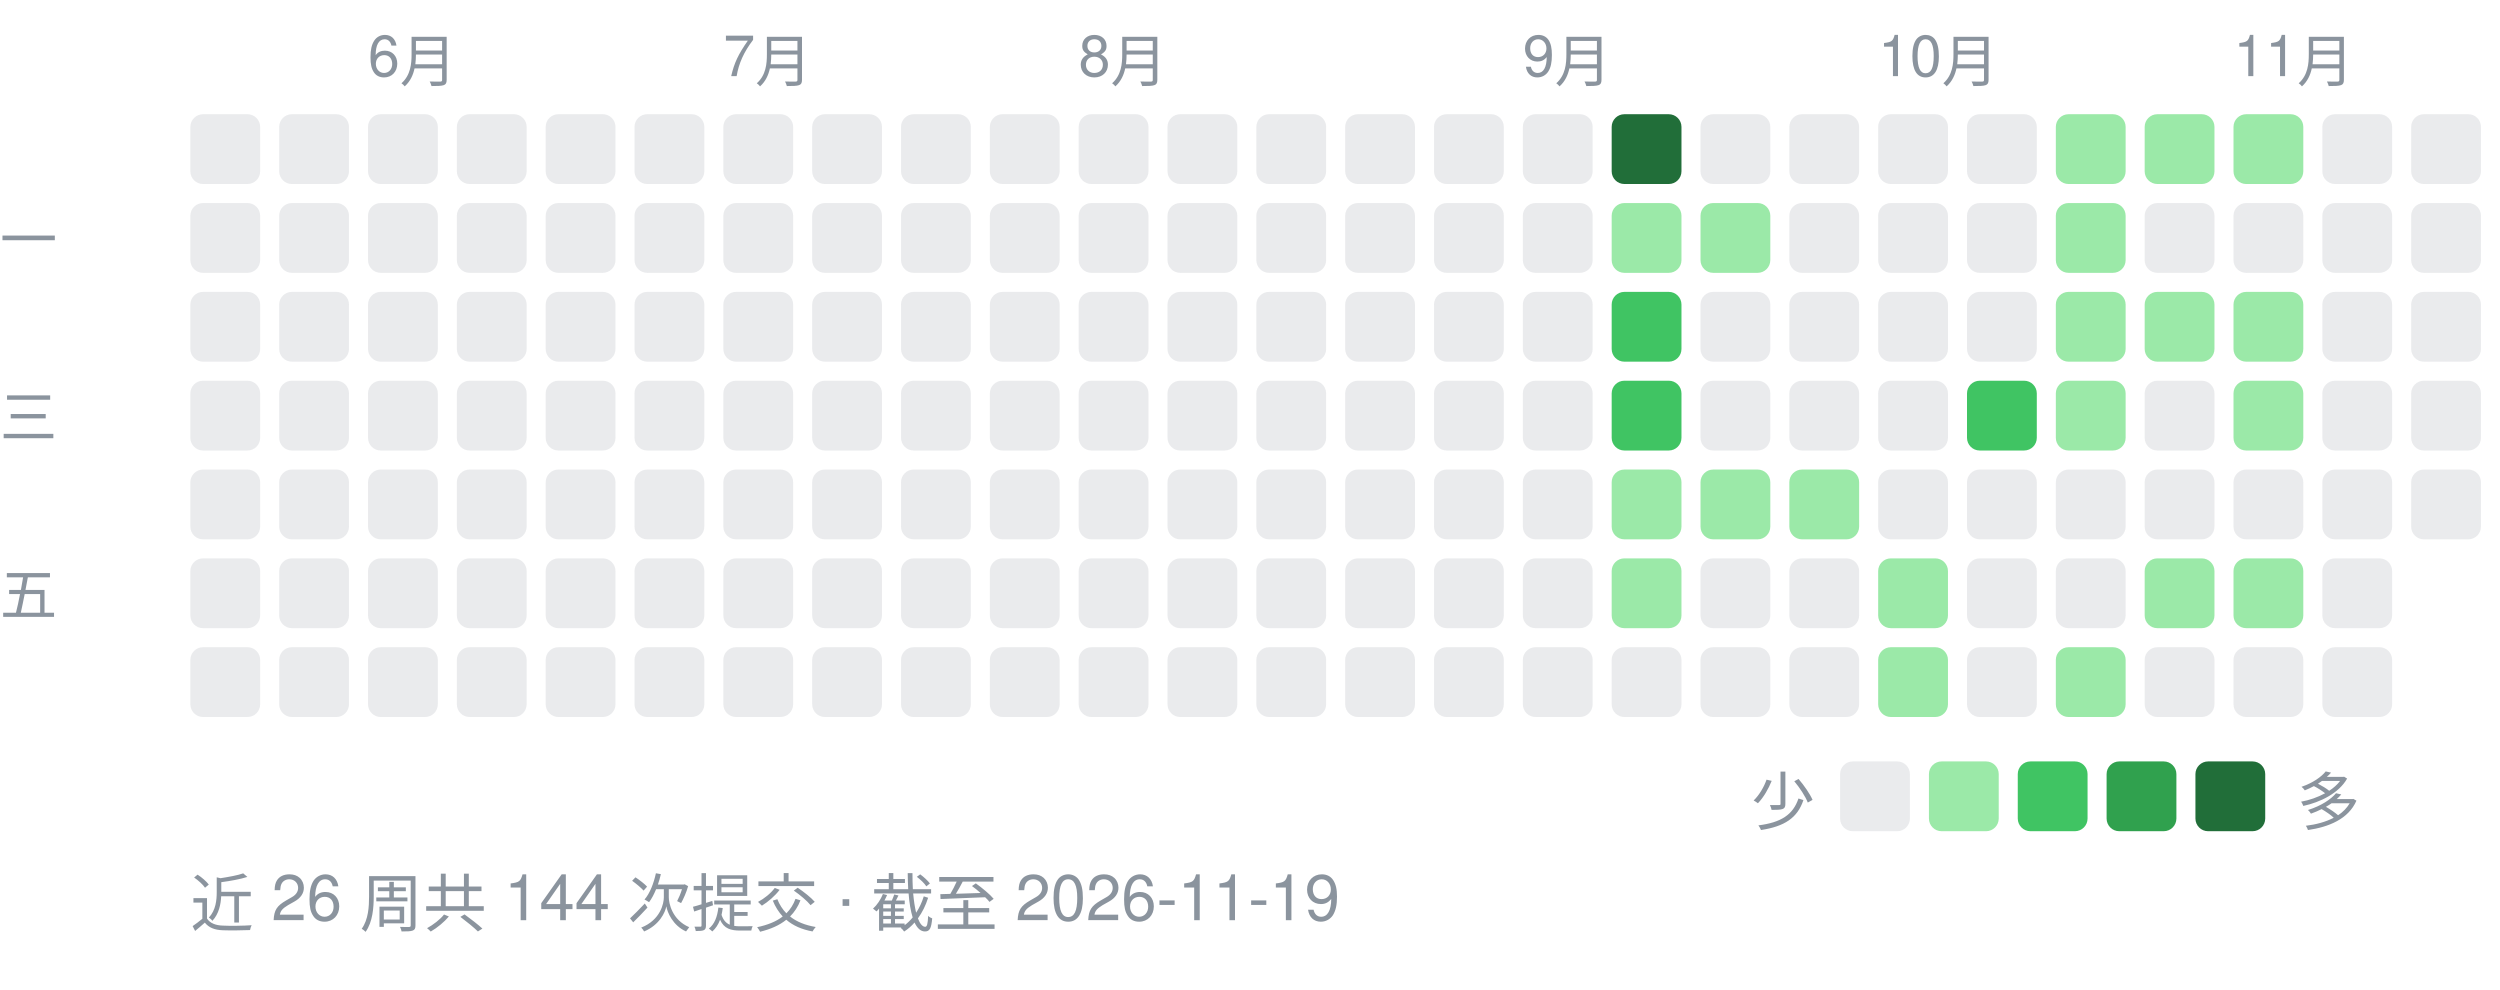
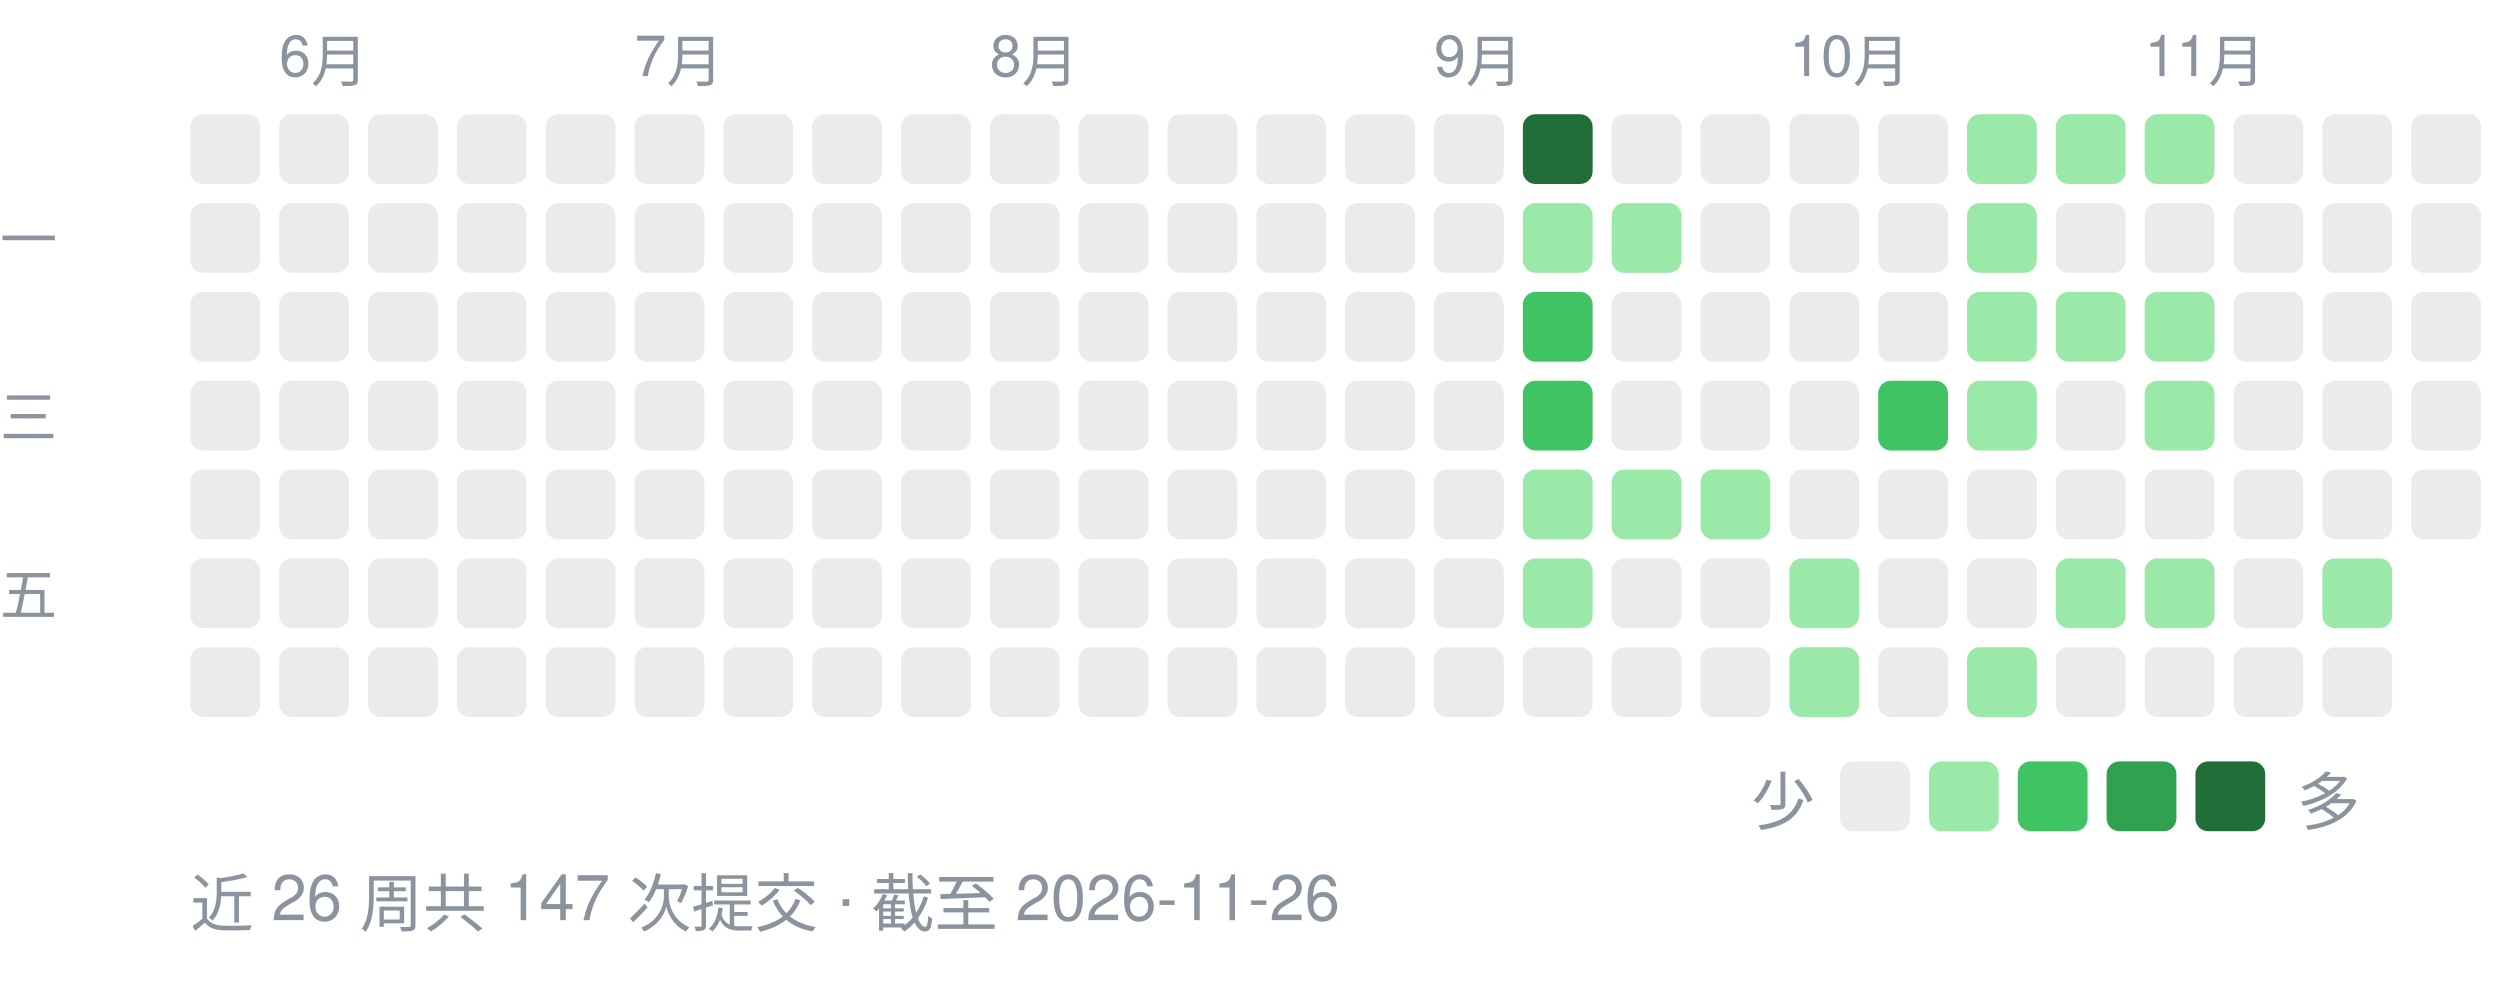
<svg xmlns="http://www.w3.org/2000/svg" width="394" height="156" viewBox="0 0 394 156" role="img">
  <g font-family="-apple-system,BlinkMacSystemFont,Segoe UI,Helvetica,Arial,PingFang SC,sans-serif" font-size="9" fill="#8b949e">
-     <text x="58" y="12">6月</text>
-     <text x="114" y="12">7月</text>
-     <text x="170" y="12">8月</text>
-     <text x="240" y="12">9月</text>
-     <text x="296" y="12">10月</text>
-     <text x="352" y="12">11月</text>
+     <text x="44" y="12">6月</text>
+     <text x="100" y="12">7月</text>
+     <text x="156" y="12">8月</text>
+     <text x="226" y="12">9月</text>
+     <text x="282" y="12">10月</text>
+     <text x="338" y="12">11月</text>
    <text x="0" y="41">一</text>
    <text x="0" y="69">三</text>
    <text x="0" y="97">五</text>
  </g>
  <rect x="30" y="18" width="11" height="11" rx="2" fill="rgba(139,148,158,0.18)" />
  <rect x="30" y="32" width="11" height="11" rx="2" fill="rgba(139,148,158,0.18)" />
  <rect x="30" y="46" width="11" height="11" rx="2" fill="rgba(139,148,158,0.18)" />
  <rect x="30" y="60" width="11" height="11" rx="2" fill="rgba(139,148,158,0.18)" />
  <rect x="30" y="74" width="11" height="11" rx="2" fill="rgba(139,148,158,0.18)" />
  <rect x="30" y="88" width="11" height="11" rx="2" fill="rgba(139,148,158,0.18)" />
  <rect x="30" y="102" width="11" height="11" rx="2" fill="rgba(139,148,158,0.18)" />
  <rect x="44" y="18" width="11" height="11" rx="2" fill="rgba(139,148,158,0.18)" />
  <rect x="44" y="32" width="11" height="11" rx="2" fill="rgba(139,148,158,0.18)" />
  <rect x="44" y="46" width="11" height="11" rx="2" fill="rgba(139,148,158,0.18)" />
  <rect x="44" y="60" width="11" height="11" rx="2" fill="rgba(139,148,158,0.18)" />
  <rect x="44" y="74" width="11" height="11" rx="2" fill="rgba(139,148,158,0.18)" />
  <rect x="44" y="88" width="11" height="11" rx="2" fill="rgba(139,148,158,0.18)" />
  <rect x="44" y="102" width="11" height="11" rx="2" fill="rgba(139,148,158,0.18)" />
  <rect x="58" y="18" width="11" height="11" rx="2" fill="rgba(139,148,158,0.18)" />
  <rect x="58" y="32" width="11" height="11" rx="2" fill="rgba(139,148,158,0.18)" />
  <rect x="58" y="46" width="11" height="11" rx="2" fill="rgba(139,148,158,0.18)" />
  <rect x="58" y="60" width="11" height="11" rx="2" fill="rgba(139,148,158,0.18)" />
  <rect x="58" y="74" width="11" height="11" rx="2" fill="rgba(139,148,158,0.18)" />
  <rect x="58" y="88" width="11" height="11" rx="2" fill="rgba(139,148,158,0.18)" />
  <rect x="58" y="102" width="11" height="11" rx="2" fill="rgba(139,148,158,0.18)" />
  <rect x="72" y="18" width="11" height="11" rx="2" fill="rgba(139,148,158,0.18)" />
  <rect x="72" y="32" width="11" height="11" rx="2" fill="rgba(139,148,158,0.18)" />
  <rect x="72" y="46" width="11" height="11" rx="2" fill="rgba(139,148,158,0.18)" />
  <rect x="72" y="60" width="11" height="11" rx="2" fill="rgba(139,148,158,0.18)" />
  <rect x="72" y="74" width="11" height="11" rx="2" fill="rgba(139,148,158,0.18)" />
  <rect x="72" y="88" width="11" height="11" rx="2" fill="rgba(139,148,158,0.18)" />
  <rect x="72" y="102" width="11" height="11" rx="2" fill="rgba(139,148,158,0.18)" />
  <rect x="86" y="18" width="11" height="11" rx="2" fill="rgba(139,148,158,0.18)" />
  <rect x="86" y="32" width="11" height="11" rx="2" fill="rgba(139,148,158,0.18)" />
  <rect x="86" y="46" width="11" height="11" rx="2" fill="rgba(139,148,158,0.18)" />
  <rect x="86" y="60" width="11" height="11" rx="2" fill="rgba(139,148,158,0.18)" />
  <rect x="86" y="74" width="11" height="11" rx="2" fill="rgba(139,148,158,0.18)" />
  <rect x="86" y="88" width="11" height="11" rx="2" fill="rgba(139,148,158,0.18)" />
  <rect x="86" y="102" width="11" height="11" rx="2" fill="rgba(139,148,158,0.18)" />
  <rect x="100" y="18" width="11" height="11" rx="2" fill="rgba(139,148,158,0.18)" />
  <rect x="100" y="32" width="11" height="11" rx="2" fill="rgba(139,148,158,0.18)" />
  <rect x="100" y="46" width="11" height="11" rx="2" fill="rgba(139,148,158,0.18)" />
  <rect x="100" y="60" width="11" height="11" rx="2" fill="rgba(139,148,158,0.18)" />
  <rect x="100" y="74" width="11" height="11" rx="2" fill="rgba(139,148,158,0.18)" />
  <rect x="100" y="88" width="11" height="11" rx="2" fill="rgba(139,148,158,0.18)" />
  <rect x="100" y="102" width="11" height="11" rx="2" fill="rgba(139,148,158,0.18)" />
  <rect x="114" y="18" width="11" height="11" rx="2" fill="rgba(139,148,158,0.18)" />
  <rect x="114" y="32" width="11" height="11" rx="2" fill="rgba(139,148,158,0.18)" />
  <rect x="114" y="46" width="11" height="11" rx="2" fill="rgba(139,148,158,0.18)" />
  <rect x="114" y="60" width="11" height="11" rx="2" fill="rgba(139,148,158,0.18)" />
  <rect x="114" y="74" width="11" height="11" rx="2" fill="rgba(139,148,158,0.18)" />
  <rect x="114" y="88" width="11" height="11" rx="2" fill="rgba(139,148,158,0.18)" />
  <rect x="114" y="102" width="11" height="11" rx="2" fill="rgba(139,148,158,0.18)" />
  <rect x="128" y="18" width="11" height="11" rx="2" fill="rgba(139,148,158,0.18)" />
  <rect x="128" y="32" width="11" height="11" rx="2" fill="rgba(139,148,158,0.18)" />
  <rect x="128" y="46" width="11" height="11" rx="2" fill="rgba(139,148,158,0.18)" />
  <rect x="128" y="60" width="11" height="11" rx="2" fill="rgba(139,148,158,0.18)" />
  <rect x="128" y="74" width="11" height="11" rx="2" fill="rgba(139,148,158,0.18)" />
  <rect x="128" y="88" width="11" height="11" rx="2" fill="rgba(139,148,158,0.18)" />
  <rect x="128" y="102" width="11" height="11" rx="2" fill="rgba(139,148,158,0.18)" />
  <rect x="142" y="18" width="11" height="11" rx="2" fill="rgba(139,148,158,0.18)" />
  <rect x="142" y="32" width="11" height="11" rx="2" fill="rgba(139,148,158,0.18)" />
  <rect x="142" y="46" width="11" height="11" rx="2" fill="rgba(139,148,158,0.18)" />
  <rect x="142" y="60" width="11" height="11" rx="2" fill="rgba(139,148,158,0.18)" />
  <rect x="142" y="74" width="11" height="11" rx="2" fill="rgba(139,148,158,0.18)" />
  <rect x="142" y="88" width="11" height="11" rx="2" fill="rgba(139,148,158,0.18)" />
  <rect x="142" y="102" width="11" height="11" rx="2" fill="rgba(139,148,158,0.18)" />
  <rect x="156" y="18" width="11" height="11" rx="2" fill="rgba(139,148,158,0.18)" />
  <rect x="156" y="32" width="11" height="11" rx="2" fill="rgba(139,148,158,0.18)" />
  <rect x="156" y="46" width="11" height="11" rx="2" fill="rgba(139,148,158,0.18)" />
  <rect x="156" y="60" width="11" height="11" rx="2" fill="rgba(139,148,158,0.18)" />
  <rect x="156" y="74" width="11" height="11" rx="2" fill="rgba(139,148,158,0.18)" />
  <rect x="156" y="88" width="11" height="11" rx="2" fill="rgba(139,148,158,0.18)" />
  <rect x="156" y="102" width="11" height="11" rx="2" fill="rgba(139,148,158,0.18)" />
  <rect x="170" y="18" width="11" height="11" rx="2" fill="rgba(139,148,158,0.18)" />
  <rect x="170" y="32" width="11" height="11" rx="2" fill="rgba(139,148,158,0.18)" />
  <rect x="170" y="46" width="11" height="11" rx="2" fill="rgba(139,148,158,0.18)" />
  <rect x="170" y="60" width="11" height="11" rx="2" fill="rgba(139,148,158,0.18)" />
  <rect x="170" y="74" width="11" height="11" rx="2" fill="rgba(139,148,158,0.18)" />
  <rect x="170" y="88" width="11" height="11" rx="2" fill="rgba(139,148,158,0.18)" />
  <rect x="170" y="102" width="11" height="11" rx="2" fill="rgba(139,148,158,0.18)" />
  <rect x="184" y="18" width="11" height="11" rx="2" fill="rgba(139,148,158,0.18)" />
  <rect x="184" y="32" width="11" height="11" rx="2" fill="rgba(139,148,158,0.18)" />
  <rect x="184" y="46" width="11" height="11" rx="2" fill="rgba(139,148,158,0.18)" />
  <rect x="184" y="60" width="11" height="11" rx="2" fill="rgba(139,148,158,0.18)" />
  <rect x="184" y="74" width="11" height="11" rx="2" fill="rgba(139,148,158,0.18)" />
  <rect x="184" y="88" width="11" height="11" rx="2" fill="rgba(139,148,158,0.18)" />
  <rect x="184" y="102" width="11" height="11" rx="2" fill="rgba(139,148,158,0.18)" />
  <rect x="198" y="18" width="11" height="11" rx="2" fill="rgba(139,148,158,0.18)" />
  <rect x="198" y="32" width="11" height="11" rx="2" fill="rgba(139,148,158,0.18)" />
  <rect x="198" y="46" width="11" height="11" rx="2" fill="rgba(139,148,158,0.18)" />
  <rect x="198" y="60" width="11" height="11" rx="2" fill="rgba(139,148,158,0.18)" />
  <rect x="198" y="74" width="11" height="11" rx="2" fill="rgba(139,148,158,0.18)" />
  <rect x="198" y="88" width="11" height="11" rx="2" fill="rgba(139,148,158,0.18)" />
  <rect x="198" y="102" width="11" height="11" rx="2" fill="rgba(139,148,158,0.18)" />
  <rect x="212" y="18" width="11" height="11" rx="2" fill="rgba(139,148,158,0.18)" />
  <rect x="212" y="32" width="11" height="11" rx="2" fill="rgba(139,148,158,0.18)" />
  <rect x="212" y="46" width="11" height="11" rx="2" fill="rgba(139,148,158,0.18)" />
  <rect x="212" y="60" width="11" height="11" rx="2" fill="rgba(139,148,158,0.18)" />
  <rect x="212" y="74" width="11" height="11" rx="2" fill="rgba(139,148,158,0.18)" />
  <rect x="212" y="88" width="11" height="11" rx="2" fill="rgba(139,148,158,0.18)" />
  <rect x="212" y="102" width="11" height="11" rx="2" fill="rgba(139,148,158,0.18)" />
  <rect x="226" y="18" width="11" height="11" rx="2" fill="rgba(139,148,158,0.18)" />
  <rect x="226" y="32" width="11" height="11" rx="2" fill="rgba(139,148,158,0.18)" />
  <rect x="226" y="46" width="11" height="11" rx="2" fill="rgba(139,148,158,0.18)" />
  <rect x="226" y="60" width="11" height="11" rx="2" fill="rgba(139,148,158,0.18)" />
  <rect x="226" y="74" width="11" height="11" rx="2" fill="rgba(139,148,158,0.18)" />
  <rect x="226" y="88" width="11" height="11" rx="2" fill="rgba(139,148,158,0.18)" />
  <rect x="226" y="102" width="11" height="11" rx="2" fill="rgba(139,148,158,0.18)" />
-   <rect x="240" y="18" width="11" height="11" rx="2" fill="rgba(139,148,158,0.18)" />
-   <rect x="240" y="32" width="11" height="11" rx="2" fill="rgba(139,148,158,0.18)" />
-   <rect x="240" y="46" width="11" height="11" rx="2" fill="rgba(139,148,158,0.18)" />
-   <rect x="240" y="60" width="11" height="11" rx="2" fill="rgba(139,148,158,0.18)" />
-   <rect x="240" y="74" width="11" height="11" rx="2" fill="rgba(139,148,158,0.18)" />
-   <rect x="240" y="88" width="11" height="11" rx="2" fill="rgba(139,148,158,0.18)" />
+   <rect x="240" y="18" width="11" height="11" rx="2" fill="#216e39" />
+   <rect x="240" y="32" width="11" height="11" rx="2" fill="#9be9a8" />
+   <rect x="240" y="46" width="11" height="11" rx="2" fill="#40c463" />
+   <rect x="240" y="60" width="11" height="11" rx="2" fill="#40c463" />
+   <rect x="240" y="74" width="11" height="11" rx="2" fill="#9be9a8" />
+   <rect x="240" y="88" width="11" height="11" rx="2" fill="#9be9a8" />
  <rect x="240" y="102" width="11" height="11" rx="2" fill="rgba(139,148,158,0.18)" />
-   <rect x="254" y="18" width="11" height="11" rx="2" fill="#216e39" />
+   <rect x="254" y="18" width="11" height="11" rx="2" fill="rgba(139,148,158,0.18)" />
  <rect x="254" y="32" width="11" height="11" rx="2" fill="#9be9a8" />
-   <rect x="254" y="46" width="11" height="11" rx="2" fill="#40c463" />
-   <rect x="254" y="60" width="11" height="11" rx="2" fill="#40c463" />
+   <rect x="254" y="46" width="11" height="11" rx="2" fill="rgba(139,148,158,0.18)" />
+   <rect x="254" y="60" width="11" height="11" rx="2" fill="rgba(139,148,158,0.18)" />
  <rect x="254" y="74" width="11" height="11" rx="2" fill="#9be9a8" />
-   <rect x="254" y="88" width="11" height="11" rx="2" fill="#9be9a8" />
+   <rect x="254" y="88" width="11" height="11" rx="2" fill="rgba(139,148,158,0.18)" />
  <rect x="254" y="102" width="11" height="11" rx="2" fill="rgba(139,148,158,0.18)" />
  <rect x="268" y="18" width="11" height="11" rx="2" fill="rgba(139,148,158,0.18)" />
-   <rect x="268" y="32" width="11" height="11" rx="2" fill="#9be9a8" />
+   <rect x="268" y="32" width="11" height="11" rx="2" fill="rgba(139,148,158,0.18)" />
  <rect x="268" y="46" width="11" height="11" rx="2" fill="rgba(139,148,158,0.18)" />
  <rect x="268" y="60" width="11" height="11" rx="2" fill="rgba(139,148,158,0.18)" />
  <rect x="268" y="74" width="11" height="11" rx="2" fill="#9be9a8" />
  <rect x="268" y="88" width="11" height="11" rx="2" fill="rgba(139,148,158,0.18)" />
  <rect x="268" y="102" width="11" height="11" rx="2" fill="rgba(139,148,158,0.18)" />
  <rect x="282" y="18" width="11" height="11" rx="2" fill="rgba(139,148,158,0.18)" />
  <rect x="282" y="32" width="11" height="11" rx="2" fill="rgba(139,148,158,0.18)" />
  <rect x="282" y="46" width="11" height="11" rx="2" fill="rgba(139,148,158,0.18)" />
  <rect x="282" y="60" width="11" height="11" rx="2" fill="rgba(139,148,158,0.18)" />
-   <rect x="282" y="74" width="11" height="11" rx="2" fill="#9be9a8" />
-   <rect x="282" y="88" width="11" height="11" rx="2" fill="rgba(139,148,158,0.18)" />
-   <rect x="282" y="102" width="11" height="11" rx="2" fill="rgba(139,148,158,0.18)" />
+   <rect x="282" y="74" width="11" height="11" rx="2" fill="rgba(139,148,158,0.18)" />
+   <rect x="282" y="88" width="11" height="11" rx="2" fill="#9be9a8" />
+   <rect x="282" y="102" width="11" height="11" rx="2" fill="#9be9a8" />
  <rect x="296" y="18" width="11" height="11" rx="2" fill="rgba(139,148,158,0.18)" />
  <rect x="296" y="32" width="11" height="11" rx="2" fill="rgba(139,148,158,0.18)" />
  <rect x="296" y="46" width="11" height="11" rx="2" fill="rgba(139,148,158,0.18)" />
-   <rect x="296" y="60" width="11" height="11" rx="2" fill="rgba(139,148,158,0.18)" />
+   <rect x="296" y="60" width="11" height="11" rx="2" fill="#40c463" />
  <rect x="296" y="74" width="11" height="11" rx="2" fill="rgba(139,148,158,0.18)" />
-   <rect x="296" y="88" width="11" height="11" rx="2" fill="#9be9a8" />
-   <rect x="296" y="102" width="11" height="11" rx="2" fill="#9be9a8" />
-   <rect x="310" y="18" width="11" height="11" rx="2" fill="rgba(139,148,158,0.18)" />
-   <rect x="310" y="32" width="11" height="11" rx="2" fill="rgba(139,148,158,0.18)" />
-   <rect x="310" y="46" width="11" height="11" rx="2" fill="rgba(139,148,158,0.18)" />
-   <rect x="310" y="60" width="11" height="11" rx="2" fill="#40c463" />
+   <rect x="296" y="88" width="11" height="11" rx="2" fill="rgba(139,148,158,0.18)" />
+   <rect x="296" y="102" width="11" height="11" rx="2" fill="rgba(139,148,158,0.18)" />
+   <rect x="310" y="18" width="11" height="11" rx="2" fill="#9be9a8" />
+   <rect x="310" y="32" width="11" height="11" rx="2" fill="#9be9a8" />
+   <rect x="310" y="46" width="11" height="11" rx="2" fill="#9be9a8" />
+   <rect x="310" y="60" width="11" height="11" rx="2" fill="#9be9a8" />
  <rect x="310" y="74" width="11" height="11" rx="2" fill="rgba(139,148,158,0.18)" />
  <rect x="310" y="88" width="11" height="11" rx="2" fill="rgba(139,148,158,0.18)" />
-   <rect x="310" y="102" width="11" height="11" rx="2" fill="rgba(139,148,158,0.18)" />
+   <rect x="310" y="102" width="11" height="11" rx="2" fill="#9be9a8" />
  <rect x="324" y="18" width="11" height="11" rx="2" fill="#9be9a8" />
-   <rect x="324" y="32" width="11" height="11" rx="2" fill="#9be9a8" />
+   <rect x="324" y="32" width="11" height="11" rx="2" fill="rgba(139,148,158,0.18)" />
  <rect x="324" y="46" width="11" height="11" rx="2" fill="#9be9a8" />
-   <rect x="324" y="60" width="11" height="11" rx="2" fill="#9be9a8" />
+   <rect x="324" y="60" width="11" height="11" rx="2" fill="rgba(139,148,158,0.18)" />
  <rect x="324" y="74" width="11" height="11" rx="2" fill="rgba(139,148,158,0.18)" />
-   <rect x="324" y="88" width="11" height="11" rx="2" fill="rgba(139,148,158,0.18)" />
-   <rect x="324" y="102" width="11" height="11" rx="2" fill="#9be9a8" />
+   <rect x="324" y="88" width="11" height="11" rx="2" fill="#9be9a8" />
+   <rect x="324" y="102" width="11" height="11" rx="2" fill="rgba(139,148,158,0.18)" />
  <rect x="338" y="18" width="11" height="11" rx="2" fill="#9be9a8" />
  <rect x="338" y="32" width="11" height="11" rx="2" fill="rgba(139,148,158,0.18)" />
  <rect x="338" y="46" width="11" height="11" rx="2" fill="#9be9a8" />
-   <rect x="338" y="60" width="11" height="11" rx="2" fill="rgba(139,148,158,0.18)" />
+   <rect x="338" y="60" width="11" height="11" rx="2" fill="#9be9a8" />
  <rect x="338" y="74" width="11" height="11" rx="2" fill="rgba(139,148,158,0.18)" />
  <rect x="338" y="88" width="11" height="11" rx="2" fill="#9be9a8" />
  <rect x="338" y="102" width="11" height="11" rx="2" fill="rgba(139,148,158,0.18)" />
-   <rect x="352" y="18" width="11" height="11" rx="2" fill="#9be9a8" />
+   <rect x="352" y="18" width="11" height="11" rx="2" fill="rgba(139,148,158,0.18)" />
  <rect x="352" y="32" width="11" height="11" rx="2" fill="rgba(139,148,158,0.18)" />
-   <rect x="352" y="46" width="11" height="11" rx="2" fill="#9be9a8" />
-   <rect x="352" y="60" width="11" height="11" rx="2" fill="#9be9a8" />
+   <rect x="352" y="46" width="11" height="11" rx="2" fill="rgba(139,148,158,0.18)" />
+   <rect x="352" y="60" width="11" height="11" rx="2" fill="rgba(139,148,158,0.18)" />
  <rect x="352" y="74" width="11" height="11" rx="2" fill="rgba(139,148,158,0.18)" />
-   <rect x="352" y="88" width="11" height="11" rx="2" fill="#9be9a8" />
+   <rect x="352" y="88" width="11" height="11" rx="2" fill="rgba(139,148,158,0.18)" />
  <rect x="352" y="102" width="11" height="11" rx="2" fill="rgba(139,148,158,0.18)" />
  <rect x="366" y="18" width="11" height="11" rx="2" fill="rgba(139,148,158,0.18)" />
  <rect x="366" y="32" width="11" height="11" rx="2" fill="rgba(139,148,158,0.18)" />
  <rect x="366" y="46" width="11" height="11" rx="2" fill="rgba(139,148,158,0.18)" />
  <rect x="366" y="60" width="11" height="11" rx="2" fill="rgba(139,148,158,0.18)" />
  <rect x="366" y="74" width="11" height="11" rx="2" fill="rgba(139,148,158,0.18)" />
-   <rect x="366" y="88" width="11" height="11" rx="2" fill="rgba(139,148,158,0.18)" />
+   <rect x="366" y="88" width="11" height="11" rx="2" fill="#9be9a8" />
  <rect x="366" y="102" width="11" height="11" rx="2" fill="rgba(139,148,158,0.18)" />
  <rect x="380" y="18" width="11" height="11" rx="2" fill="rgba(139,148,158,0.18)" />
  <rect x="380" y="32" width="11" height="11" rx="2" fill="rgba(139,148,158,0.18)" />
  <rect x="380" y="46" width="11" height="11" rx="2" fill="rgba(139,148,158,0.18)" />
  <rect x="380" y="60" width="11" height="11" rx="2" fill="rgba(139,148,158,0.18)" />
  <rect x="380" y="74" width="11" height="11" rx="2" fill="rgba(139,148,158,0.18)" />
  <g font-family="-apple-system,BlinkMacSystemFont,Segoe UI,Helvetica,Arial,PingFang SC,sans-serif" font-size="10" fill="#8b949e">
-     <text x="30" y="146">近 26 周共 144 次提交 · 截至 2026-11-19</text>
+     <text x="30" y="146">近 26 周共 147 次提交 · 截至 2026-11-26</text>
    <text x="286" y="130" text-anchor="end">少</text>
    <rect x="290" y="120" width="11" height="11" rx="2" fill="rgba(139,148,158,0.18)" />
    <rect x="304" y="120" width="11" height="11" rx="2" fill="#9be9a8" />
    <rect x="318" y="120" width="11" height="11" rx="2" fill="#40c463" />
    <rect x="332" y="120" width="11" height="11" rx="2" fill="#30a14e" />
    <rect x="346" y="120" width="11" height="11" rx="2" fill="#216e39" />
    <text x="362" y="130">多</text>
  </g>
</svg>
